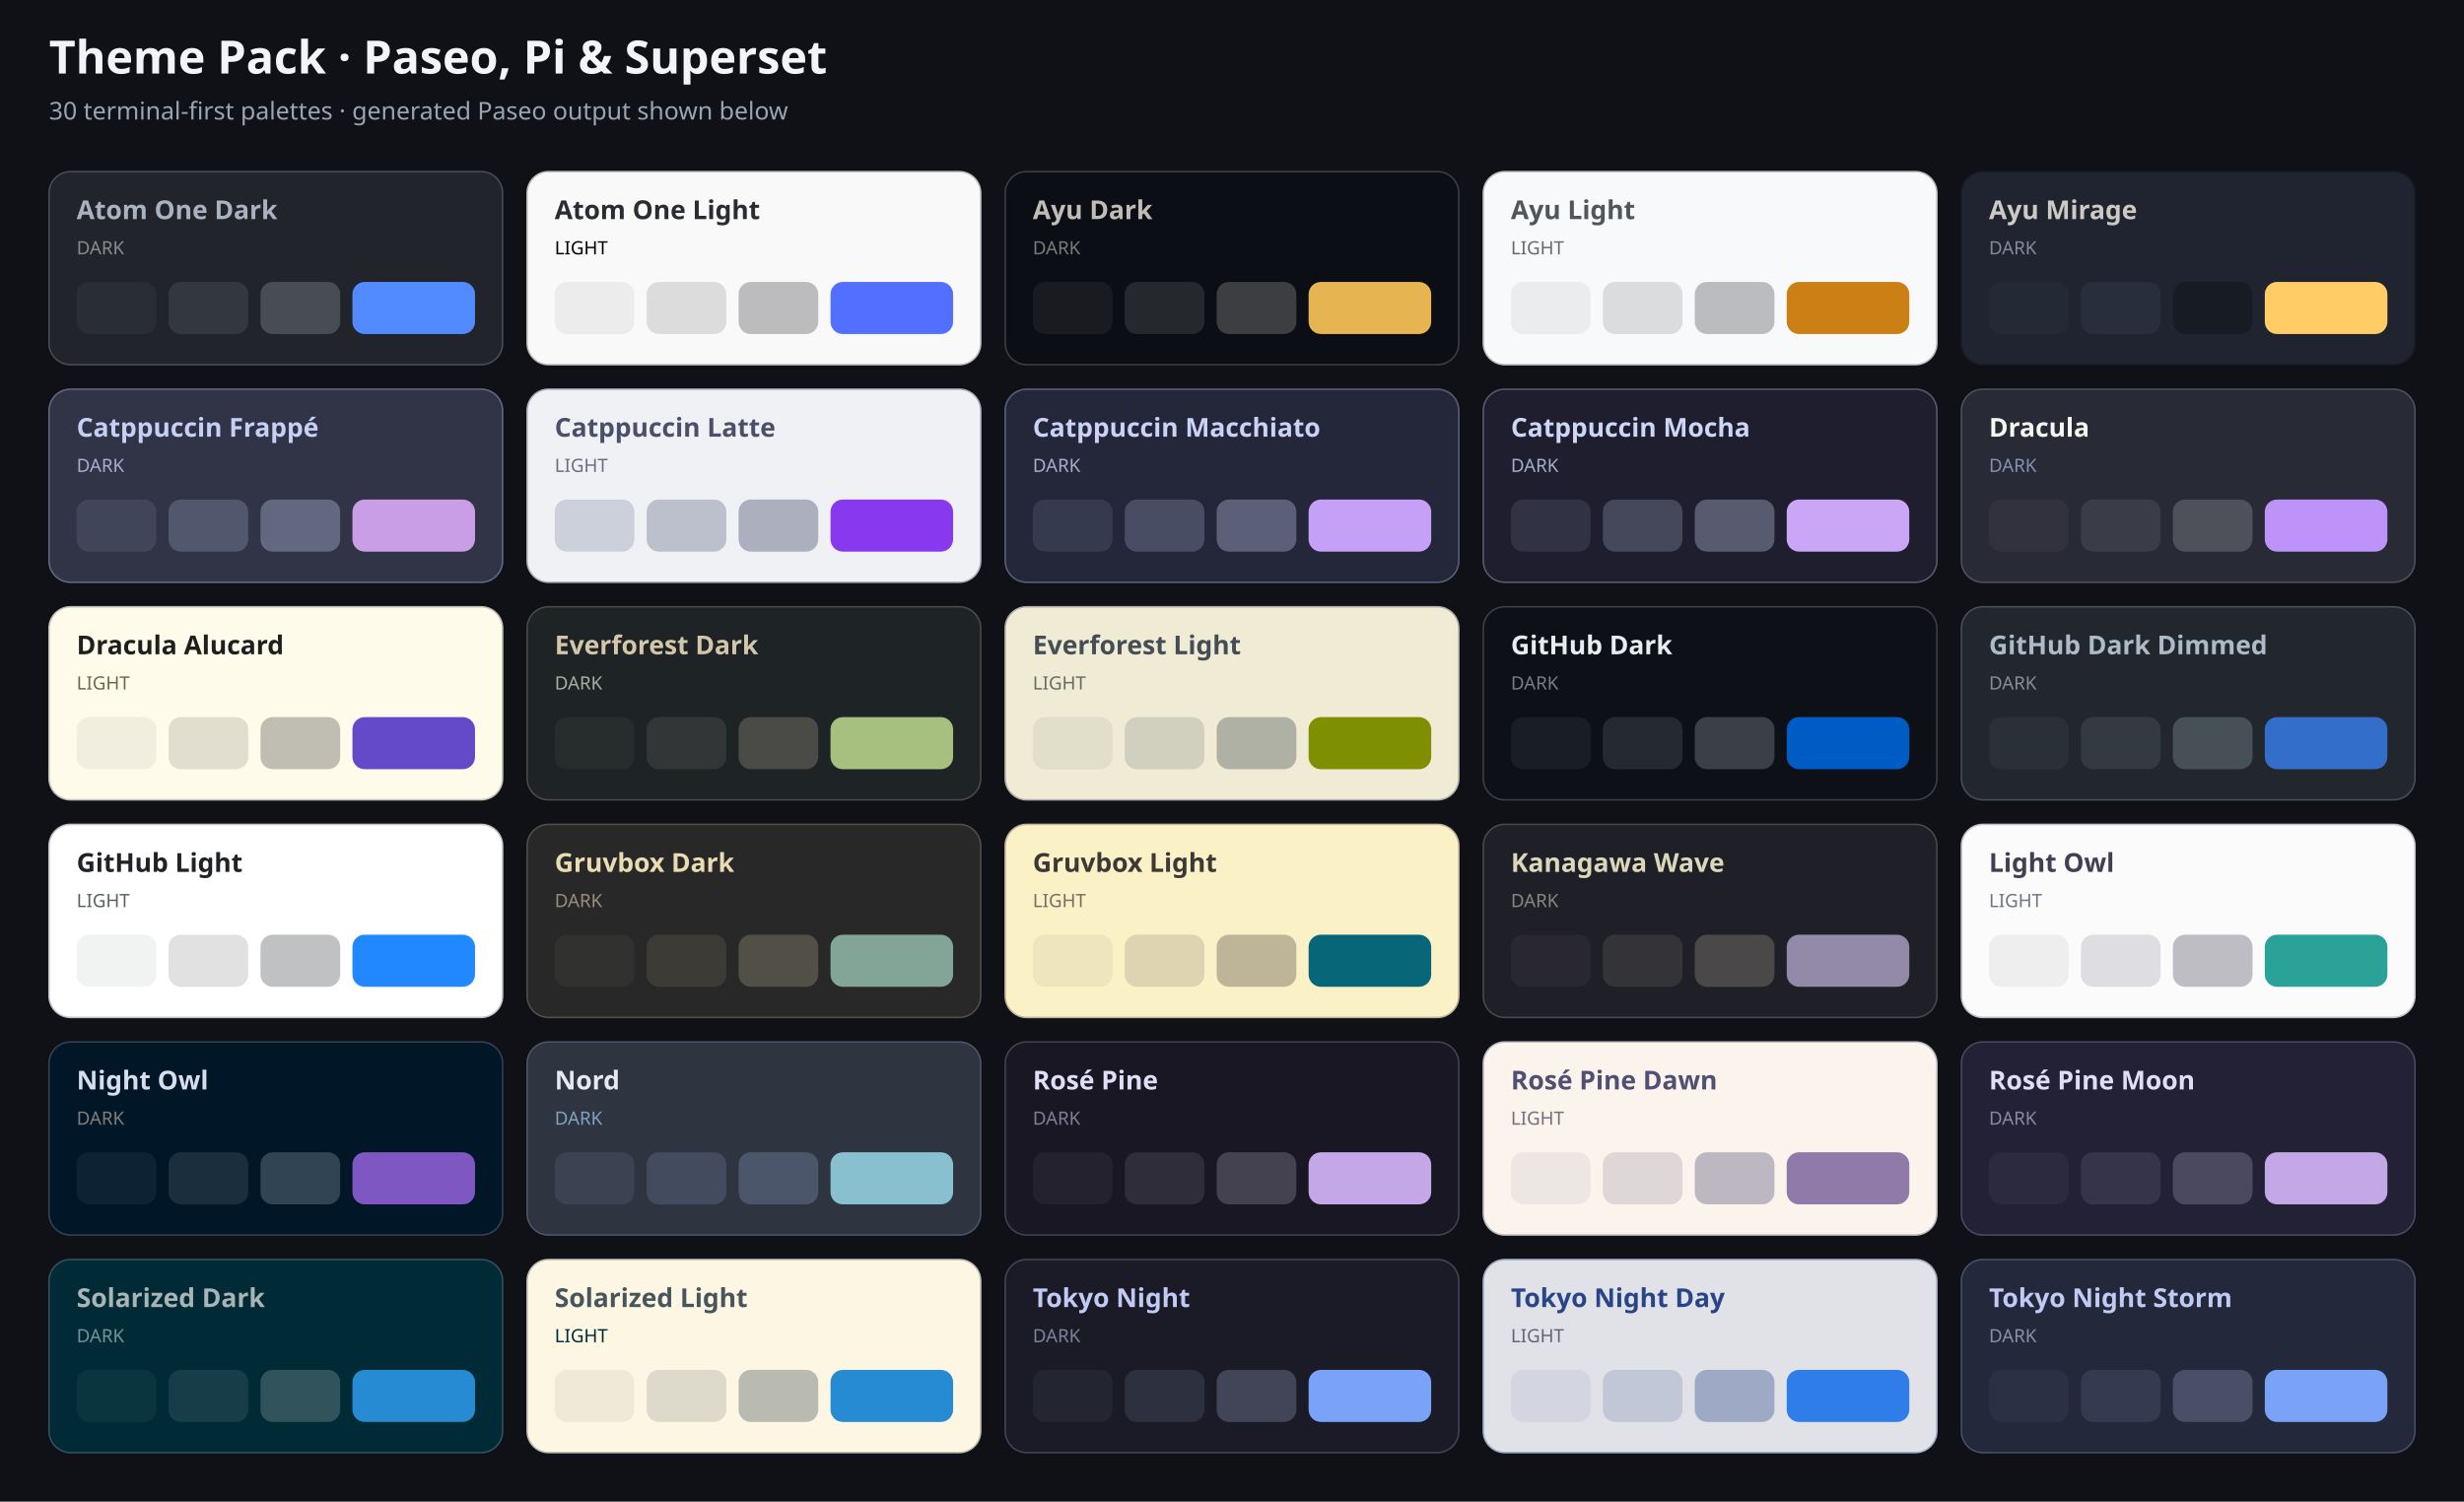
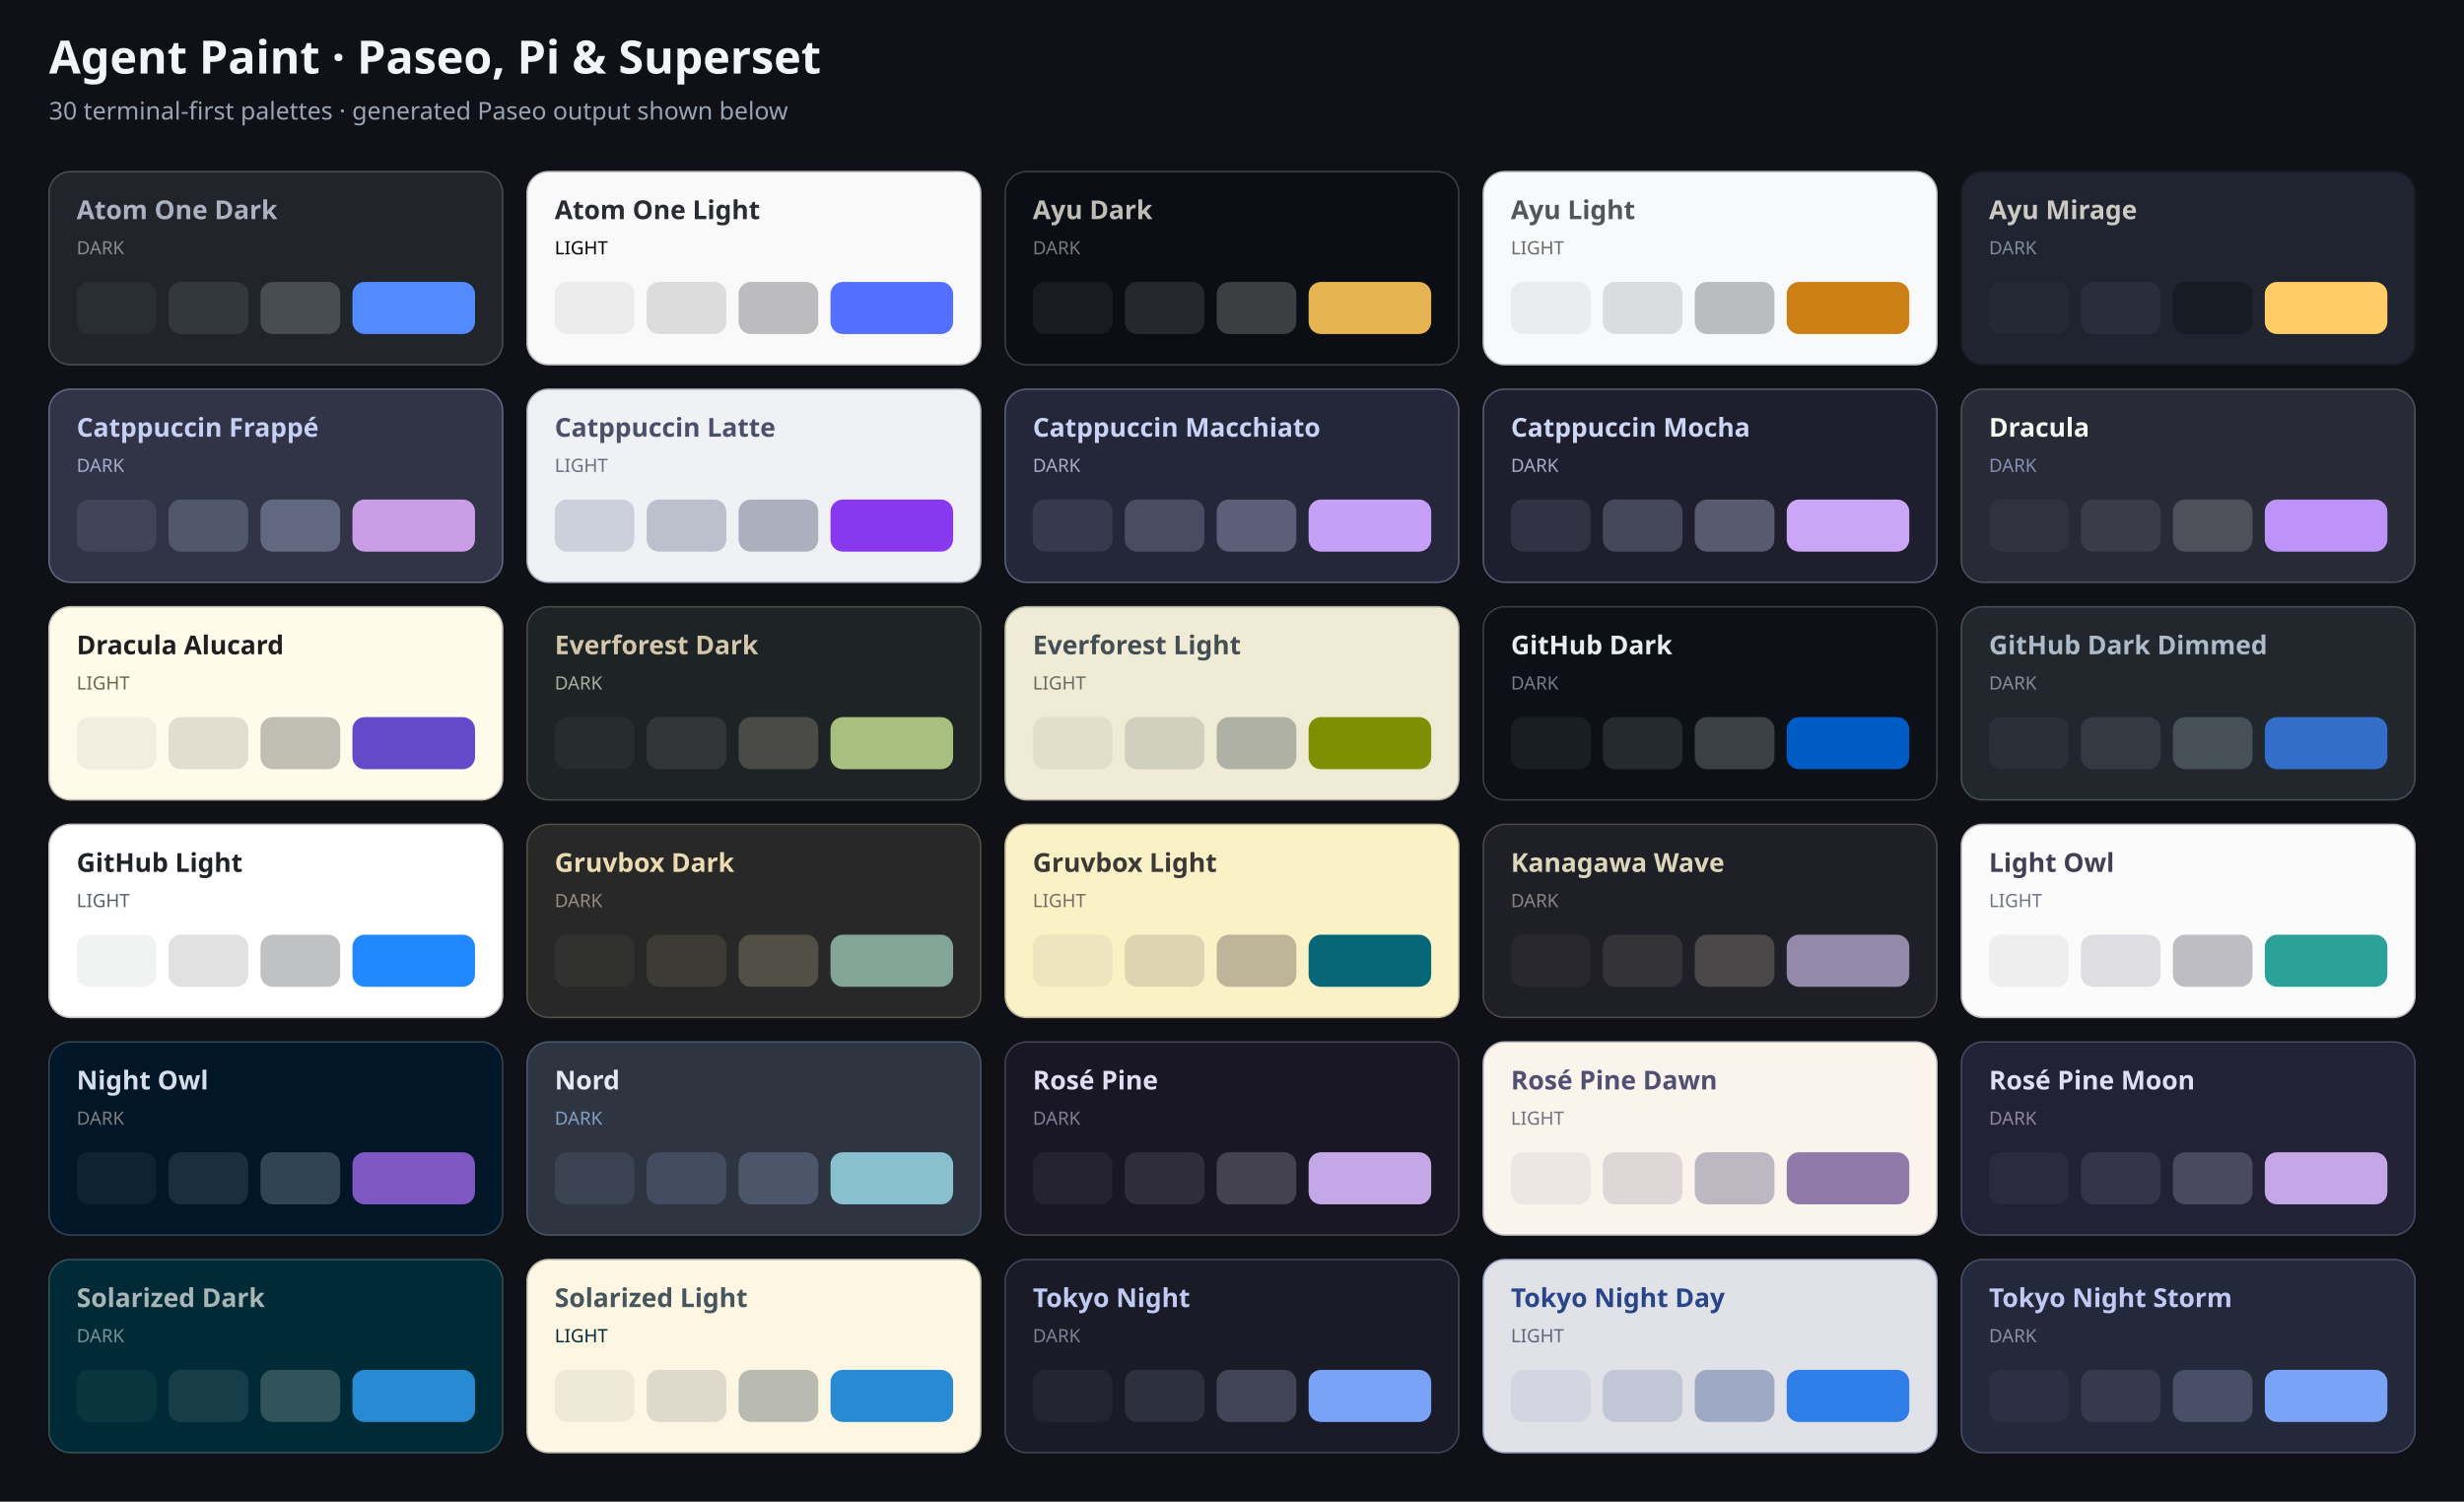
<svg xmlns="http://www.w3.org/2000/svg" width="1608" height="980" viewBox="0 0 1608 980">
  <rect width="100%" height="100%" fill="#0f1117" />
-   <text x="32" y="48" fill="#f2f4f8" font-family="ui-sans-serif, system-ui, sans-serif" font-size="30" font-weight="800">Theme Pack · Paseo, Pi &amp; Superset</text>
+   <text x="32" y="48" fill="#f2f4f8" font-family="ui-sans-serif, system-ui, sans-serif" font-size="30" font-weight="800">Agent Paint · Paseo, Pi &amp; Superset</text>
  <text x="32" y="78" fill="#9aa4b2" font-family="ui-sans-serif, system-ui, sans-serif" font-size="16">30 terminal-first palettes · generated Paseo output shown below</text>
  <g font-family="ui-sans-serif, system-ui, sans-serif">
    <g transform="translate(32 112)">
      <rect width="296" height="126" rx="14" fill="#21252b" stroke="#484d54" />
      <text x="18" y="31" fill="#abb2bf" font-size="17" font-weight="700">Atom One Dark</text>
      <text x="18" y="54" fill="#8b8b8b" font-size="12">DARK</text>
      <rect x="18" y="72" width="52" height="34" rx="8" fill="#292e34" />
      <rect x="78" y="72" width="52" height="34" rx="8" fill="#33383e" />
      <rect x="138" y="72" width="52" height="34" rx="8" fill="#484d54" />
      <rect x="198" y="72" width="80" height="34" rx="8" fill="#528bff" />
    </g>
    <g transform="translate(344 112)">
      <rect width="296" height="126" rx="14" fill="#f9f9f9" stroke="#bcbcbe" />
      <text x="18" y="31" fill="#2a2c33" font-size="17" font-weight="700">Atom One Light</text>
      <text x="18" y="54" fill="#000000" font-size="12">LIGHT</text>
      <rect x="18" y="72" width="52" height="34" rx="8" fill="#ececed" />
      <rect x="78" y="72" width="52" height="34" rx="8" fill="#dcdcdd" />
      <rect x="138" y="72" width="52" height="34" rx="8" fill="#bcbcbe" />
      <rect x="198" y="72" width="80" height="34" rx="8" fill="#526fff" />
    </g>
    <g transform="translate(656 112)">
      <rect width="296" height="126" rx="14" fill="#0b0e14" stroke="#3c3e41" />
      <text x="18" y="31" fill="#bfbdb6" font-size="17" font-weight="700">Ayu Dark</text>
      <text x="18" y="54" fill="#7a7a7a" font-size="12">DARK</text>
      <rect x="18" y="72" width="52" height="34" rx="8" fill="#191b20" />
      <rect x="78" y="72" width="52" height="34" rx="8" fill="#25282c" />
      <rect x="138" y="72" width="52" height="34" rx="8" fill="#3c3e41" />
      <rect x="198" y="72" width="80" height="34" rx="8" fill="#e6b450" />
    </g>
    <g transform="translate(968 112)">
      <rect width="296" height="126" rx="14" fill="#f8f9fa" stroke="#babcbf" />
      <text x="18" y="31" fill="#52565b" font-size="17" font-weight="700">Ayu Light</text>
      <text x="18" y="54" fill="#686868" font-size="12">LIGHT</text>
      <rect x="18" y="72" width="52" height="34" rx="8" fill="#ebecee" />
      <rect x="78" y="72" width="52" height="34" rx="8" fill="#dbdcde" />
      <rect x="138" y="72" width="52" height="34" rx="8" fill="#babcbf" />
      <rect x="198" y="72" width="80" height="34" rx="8" fill="#cc7f14" />
    </g>
    <g transform="translate(1280 112)">
      <rect width="296" height="126" rx="14" fill="#1f2430" stroke="#171b24" />
      <text x="18" y="31" fill="#cccac2" font-size="17" font-weight="700">Ayu Mirage</text>
      <text x="18" y="54" fill="#828b9a" font-size="12">DARK</text>
      <rect x="18" y="72" width="52" height="34" rx="8" fill="#242936" />
      <rect x="78" y="72" width="52" height="34" rx="8" fill="#282e3b" />
      <rect x="138" y="72" width="52" height="34" rx="8" fill="#171b24" />
      <rect x="198" y="72" width="80" height="34" rx="8" fill="#ffcc66" />
    </g>
    <g transform="translate(32 254)">
      <rect width="296" height="126" rx="14" fill="#303446" stroke="#626880" />
      <text x="18" y="31" fill="#c6d0f5" font-size="17" font-weight="700">Catppuccin Frappé</text>
      <text x="18" y="54" fill="#a5adce" font-size="12">DARK</text>
      <rect x="18" y="72" width="52" height="34" rx="8" fill="#414559" />
      <rect x="78" y="72" width="52" height="34" rx="8" fill="#51576d" />
      <rect x="138" y="72" width="52" height="34" rx="8" fill="#626880" />
      <rect x="198" y="72" width="80" height="34" rx="8" fill="#ca9ee6" />
    </g>
    <g transform="translate(344 254)">
      <rect width="296" height="126" rx="14" fill="#eff1f5" stroke="#acb0be" />
      <text x="18" y="31" fill="#4c4f69" font-size="17" font-weight="700">Catppuccin Latte</text>
      <text x="18" y="54" fill="#6a6d82" font-size="12">LIGHT</text>
      <rect x="18" y="72" width="52" height="34" rx="8" fill="#ccd0da" />
      <rect x="78" y="72" width="52" height="34" rx="8" fill="#bcc0cc" />
      <rect x="138" y="72" width="52" height="34" rx="8" fill="#acb0be" />
      <rect x="198" y="72" width="80" height="34" rx="8" fill="#8839ef" />
    </g>
    <g transform="translate(656 254)">
      <rect width="296" height="126" rx="14" fill="#24273a" stroke="#5b6078" />
      <text x="18" y="31" fill="#cad3f5" font-size="17" font-weight="700">Catppuccin Macchiato</text>
      <text x="18" y="54" fill="#a5adcb" font-size="12">DARK</text>
      <rect x="18" y="72" width="52" height="34" rx="8" fill="#363a4f" />
      <rect x="78" y="72" width="52" height="34" rx="8" fill="#494d64" />
      <rect x="138" y="72" width="52" height="34" rx="8" fill="#5b6078" />
      <rect x="198" y="72" width="80" height="34" rx="8" fill="#c6a0f6" />
    </g>
    <g transform="translate(968 254)">
      <rect width="296" height="126" rx="14" fill="#1e1e2e" stroke="#585b70" />
      <text x="18" y="31" fill="#cdd6f4" font-size="17" font-weight="700">Catppuccin Mocha</text>
      <text x="18" y="54" fill="#a6adc8" font-size="12">DARK</text>
      <rect x="18" y="72" width="52" height="34" rx="8" fill="#313244" />
      <rect x="78" y="72" width="52" height="34" rx="8" fill="#45475a" />
      <rect x="138" y="72" width="52" height="34" rx="8" fill="#585b70" />
      <rect x="198" y="72" width="80" height="34" rx="8" fill="#cba6f7" />
    </g>
    <g transform="translate(1280 254)">
      <rect width="296" height="126" rx="14" fill="#282a36" stroke="#4f515a" />
      <text x="18" y="31" fill="#f8f8f2" font-size="17" font-weight="700">Dracula</text>
      <text x="18" y="54" fill="#8390b7" font-size="12">DARK</text>
      <rect x="18" y="72" width="52" height="34" rx="8" fill="#31323e" />
      <rect x="78" y="72" width="52" height="34" rx="8" fill="#3a3c47" />
      <rect x="138" y="72" width="52" height="34" rx="8" fill="#4f515a" />
      <rect x="198" y="72" width="80" height="34" rx="8" fill="#bd93f9" />
    </g>
    <g transform="translate(32 396)">
      <rect width="296" height="126" rx="14" fill="#fffbeb" stroke="#c0beb2" />
      <text x="18" y="31" fill="#1f1f1f" font-size="17" font-weight="700">Dracula Alucard</text>
      <text x="18" y="54" fill="#6c664b" font-size="12">LIGHT</text>
      <rect x="18" y="72" width="52" height="34" rx="8" fill="#f2eedf" />
      <rect x="78" y="72" width="52" height="34" rx="8" fill="#e1ded0" />
      <rect x="138" y="72" width="52" height="34" rx="8" fill="#c0beb2" />
      <rect x="198" y="72" width="80" height="34" rx="8" fill="#644ac9" />
    </g>
    <g transform="translate(344 396)">
      <rect width="296" height="126" rx="14" fill="#1e2326" stroke="#4a4b46" />
      <text x="18" y="31" fill="#d3c6aa" font-size="17" font-weight="700">Everforest Dark</text>
      <text x="18" y="54" fill="#a6b0a0" font-size="12">DARK</text>
      <rect x="18" y="72" width="52" height="34" rx="8" fill="#272c2d" />
      <rect x="78" y="72" width="52" height="34" rx="8" fill="#333636" />
      <rect x="138" y="72" width="52" height="34" rx="8" fill="#4a4b46" />
      <rect x="198" y="72" width="80" height="34" rx="8" fill="#a7c080" />
    </g>
    <g transform="translate(656 396)">
      <rect width="296" height="126" rx="14" fill="#efebd4" stroke="#b0b1a5" />
      <text x="18" y="31" fill="#444f55" font-size="17" font-weight="700">Everforest Light</text>
      <text x="18" y="54" fill="#666c62" font-size="12">LIGHT</text>
      <rect x="18" y="72" width="52" height="34" rx="8" fill="#e1dfca" />
      <rect x="78" y="72" width="52" height="34" rx="8" fill="#d1cfbe" />
      <rect x="138" y="72" width="52" height="34" rx="8" fill="#b0b1a5" />
      <rect x="198" y="72" width="80" height="34" rx="8" fill="#7e8f01" />
    </g>
    <g transform="translate(968 396)">
      <rect width="296" height="126" rx="14" fill="#0d1117" stroke="#3b4046" />
      <text x="18" y="31" fill="#e6edf3" font-size="17" font-weight="700">GitHub Dark</text>
      <text x="18" y="54" fill="#757d87" font-size="12">DARK</text>
      <rect x="18" y="72" width="52" height="34" rx="8" fill="#191e24" />
      <rect x="78" y="72" width="52" height="34" rx="8" fill="#252a30" />
      <rect x="138" y="72" width="52" height="34" rx="8" fill="#3b4046" />
      <rect x="198" y="72" width="80" height="34" rx="8" fill="#005cc5" />
    </g>
    <g transform="translate(1280 396)">
      <rect width="296" height="126" rx="14" fill="#22272e" stroke="#474f57" />
      <text x="18" y="31" fill="#adbac7" font-size="17" font-weight="700">GitHub Dark Dimmed</text>
      <text x="18" y="54" fill="#858e98" font-size="12">DARK</text>
      <rect x="18" y="72" width="52" height="34" rx="8" fill="#2a3037" />
      <rect x="78" y="72" width="52" height="34" rx="8" fill="#333a41" />
      <rect x="138" y="72" width="52" height="34" rx="8" fill="#474f57" />
      <rect x="198" y="72" width="80" height="34" rx="8" fill="#326eca" />
    </g>
    <g transform="translate(32 538)">
      <rect width="296" height="126" rx="14" fill="#ffffff" stroke="#c0c1c3" />
      <text x="18" y="31" fill="#1f2328" font-size="17" font-weight="700">GitHub Light</text>
      <text x="18" y="54" fill="#57606a" font-size="12">LIGHT</text>
      <rect x="18" y="72" width="52" height="34" rx="8" fill="#f1f2f2" />
      <rect x="78" y="72" width="52" height="34" rx="8" fill="#e1e1e2" />
      <rect x="138" y="72" width="52" height="34" rx="8" fill="#c0c1c3" />
      <rect x="198" y="72" width="80" height="34" rx="8" fill="#2188ff" />
    </g>
    <g transform="translate(344 538)">
      <rect width="296" height="126" rx="14" fill="#282828" stroke="#524f46" />
      <text x="18" y="31" fill="#ebdbb2" font-size="17" font-weight="700">Gruvbox Dark</text>
      <text x="18" y="54" fill="#9a8c7e" font-size="12">DARK</text>
      <rect x="18" y="72" width="52" height="34" rx="8" fill="#31312f" />
      <rect x="78" y="72" width="52" height="34" rx="8" fill="#3c3b36" />
      <rect x="138" y="72" width="52" height="34" rx="8" fill="#524f46" />
      <rect x="198" y="72" width="80" height="34" rx="8" fill="#83a598" />
    </g>
    <g transform="translate(656 538)">
      <rect width="296" height="126" rx="14" fill="#fbf1c7" stroke="#beb598" />
      <text x="18" y="31" fill="#3c3836" font-size="17" font-weight="700">Gruvbox Light</text>
      <text x="18" y="54" fill="#786c60" font-size="12">LIGHT</text>
      <rect x="18" y="72" width="52" height="34" rx="8" fill="#eee4bd" />
      <rect x="78" y="72" width="52" height="34" rx="8" fill="#ded4b1" />
      <rect x="138" y="72" width="52" height="34" rx="8" fill="#beb598" />
      <rect x="198" y="72" width="80" height="34" rx="8" fill="#076678" />
    </g>
    <g transform="translate(968 538)">
      <rect width="296" height="126" rx="14" fill="#1f1f28" stroke="#4a4849" />
      <text x="18" y="31" fill="#dcd7ba" font-size="17" font-weight="700">Kanagawa Wave</text>
      <text x="18" y="54" fill="#878780" font-size="12">DARK</text>
      <rect x="18" y="72" width="52" height="34" rx="8" fill="#292830" />
      <rect x="78" y="72" width="52" height="34" rx="8" fill="#333338" />
      <rect x="138" y="72" width="52" height="34" rx="8" fill="#4a4849" />
      <rect x="198" y="72" width="80" height="34" rx="8" fill="#938aa9" />
    </g>
    <g transform="translate(1280 538)">
      <rect width="296" height="126" rx="14" fill="#fbfbfb" stroke="#bebdc4" />
      <text x="18" y="31" fill="#403f53" font-size="17" font-weight="700">Light Owl</text>
      <text x="18" y="54" fill="#6f7482" font-size="12">LIGHT</text>
      <rect x="18" y="72" width="52" height="34" rx="8" fill="#eeeeef" />
      <rect x="78" y="72" width="52" height="34" rx="8" fill="#dedde1" />
      <rect x="138" y="72" width="52" height="34" rx="8" fill="#bebdc4" />
      <rect x="198" y="72" width="80" height="34" rx="8" fill="#2aa298" />
    </g>
    <g transform="translate(32 680)">
      <rect width="296" height="126" rx="14" fill="#011627" stroke="#314454" />
      <text x="18" y="31" fill="#d6deeb" font-size="17" font-weight="700">Night Owl</text>
      <text x="18" y="54" fill="#7e7e7e" font-size="12">DARK</text>
      <rect x="18" y="72" width="52" height="34" rx="8" fill="#0d2232" />
      <rect x="78" y="72" width="52" height="34" rx="8" fill="#1a2e3e" />
      <rect x="138" y="72" width="52" height="34" rx="8" fill="#314454" />
      <rect x="198" y="72" width="80" height="34" rx="8" fill="#7e57c2" />
    </g>
    <g transform="translate(344 680)">
      <rect width="296" height="126" rx="14" fill="#2e3440" stroke="#4c566a" />
      <text x="18" y="31" fill="#e5e9f0" font-size="17" font-weight="700">Nord</text>
      <text x="18" y="54" fill="#81a1c1" font-size="12">DARK</text>
      <rect x="18" y="72" width="52" height="34" rx="8" fill="#3b4252" />
      <rect x="78" y="72" width="52" height="34" rx="8" fill="#434c5e" />
      <rect x="138" y="72" width="52" height="34" rx="8" fill="#4c566a" />
      <rect x="198" y="72" width="80" height="34" rx="8" fill="#88c0d0" />
    </g>
    <g transform="translate(656 680)">
      <rect width="296" height="126" rx="14" fill="#191724" stroke="#444250" />
      <text x="18" y="31" fill="#e0def4" font-size="17" font-weight="700">Rosé Pine</text>
      <text x="18" y="54" fill="#817e96" font-size="12">DARK</text>
      <rect x="18" y="72" width="52" height="34" rx="8" fill="#24222f" />
      <rect x="78" y="72" width="52" height="34" rx="8" fill="#2f2d3a" />
      <rect x="138" y="72" width="52" height="34" rx="8" fill="#444250" />
      <rect x="198" y="72" width="80" height="34" rx="8" fill="#c4a7e7" />
    </g>
    <g transform="translate(968 680)">
      <rect width="296" height="126" rx="14" fill="#faf4ed" stroke="#bcb7c0" />
      <text x="18" y="31" fill="#534f74" font-size="17" font-weight="700">Rosé Pine Dawn</text>
      <text x="18" y="54" fill="#726e7c" font-size="12">LIGHT</text>
      <rect x="18" y="72" width="52" height="34" rx="8" fill="#ede7e4" />
      <rect x="78" y="72" width="52" height="34" rx="8" fill="#ddd7d8" />
      <rect x="138" y="72" width="52" height="34" rx="8" fill="#bcb7c0" />
      <rect x="198" y="72" width="80" height="34" rx="8" fill="#907aa9" />
    </g>
    <g transform="translate(1280 680)">
      <rect width="296" height="126" rx="14" fill="#232136" stroke="#4b495f" />
      <text x="18" y="31" fill="#e0def4" font-size="17" font-weight="700">Rosé Pine Moon</text>
      <text x="18" y="54" fill="#8b879e" font-size="12">DARK</text>
      <rect x="18" y="72" width="52" height="34" rx="8" fill="#2c2a3f" />
      <rect x="78" y="72" width="52" height="34" rx="8" fill="#36344a" />
      <rect x="138" y="72" width="52" height="34" rx="8" fill="#4b495f" />
      <rect x="198" y="72" width="80" height="34" rx="8" fill="#c4a7e7" />
    </g>
    <g transform="translate(32 822)">
      <rect width="296" height="126" rx="14" fill="#002b36" stroke="#31535b" />
      <text x="18" y="31" fill="#a8b4b5" font-size="17" font-weight="700">Solarized Dark</text>
      <text x="18" y="54" fill="#749299" font-size="12">DARK</text>
      <rect x="18" y="72" width="52" height="34" rx="8" fill="#0a343e" />
      <rect x="78" y="72" width="52" height="34" rx="8" fill="#173e48" />
      <rect x="138" y="72" width="52" height="34" rx="8" fill="#31535b" />
      <rect x="198" y="72" width="80" height="34" rx="8" fill="#268bd2" />
    </g>
    <g transform="translate(344 822)">
      <rect width="296" height="126" rx="14" fill="#fdf6e3" stroke="#b9bbb1" />
      <text x="18" y="31" fill="#47565c" font-size="17" font-weight="700">Solarized Light</text>
      <text x="18" y="54" fill="#002b36" font-size="12">LIGHT</text>
      <rect x="18" y="72" width="52" height="34" rx="8" fill="#efe9d8" />
      <rect x="78" y="72" width="52" height="34" rx="8" fill="#dddacc" />
      <rect x="138" y="72" width="52" height="34" rx="8" fill="#b9bbb1" />
      <rect x="198" y="72" width="80" height="34" rx="8" fill="#268bd2" />
    </g>
    <g transform="translate(656 822)">
      <rect width="296" height="126" rx="14" fill="#1a1b26" stroke="#414557" />
      <text x="18" y="31" fill="#c0caf5" font-size="17" font-weight="700">Tokyo Night</text>
      <text x="18" y="54" fill="#7e8298" font-size="12">DARK</text>
      <rect x="18" y="72" width="52" height="34" rx="8" fill="#232531" />
      <rect x="78" y="72" width="52" height="34" rx="8" fill="#2d303e" />
      <rect x="138" y="72" width="52" height="34" rx="8" fill="#414557" />
      <rect x="198" y="72" width="80" height="34" rx="8" fill="#7aa2f7" />
    </g>
    <g transform="translate(968 822)">
      <rect width="296" height="126" rx="14" fill="#e1e2e7" stroke="#9ea9c6" />
      <text x="18" y="31" fill="#28458a" font-size="17" font-weight="700">Tokyo Night Day</text>
      <text x="18" y="54" fill="#616477" font-size="12">LIGHT</text>
      <rect x="18" y="72" width="52" height="34" rx="8" fill="#d3d6e0" />
      <rect x="78" y="72" width="52" height="34" rx="8" fill="#c2c7d7" />
      <rect x="138" y="72" width="52" height="34" rx="8" fill="#9ea9c6" />
      <rect x="198" y="72" width="80" height="34" rx="8" fill="#2e7de9" />
    </g>
    <g transform="translate(1280 822)">
      <rect width="296" height="126" rx="14" fill="#24283b" stroke="#494f67" />
      <text x="18" y="31" fill="#c0caf5" font-size="17" font-weight="700">Tokyo Night Storm</text>
      <text x="18" y="54" fill="#8a8fa4" font-size="12">DARK</text>
      <rect x="18" y="72" width="52" height="34" rx="8" fill="#2c3045" />
      <rect x="78" y="72" width="52" height="34" rx="8" fill="#363a50" />
      <rect x="138" y="72" width="52" height="34" rx="8" fill="#494f67" />
      <rect x="198" y="72" width="80" height="34" rx="8" fill="#7aa2f7" />
    </g>
  </g>
</svg>
